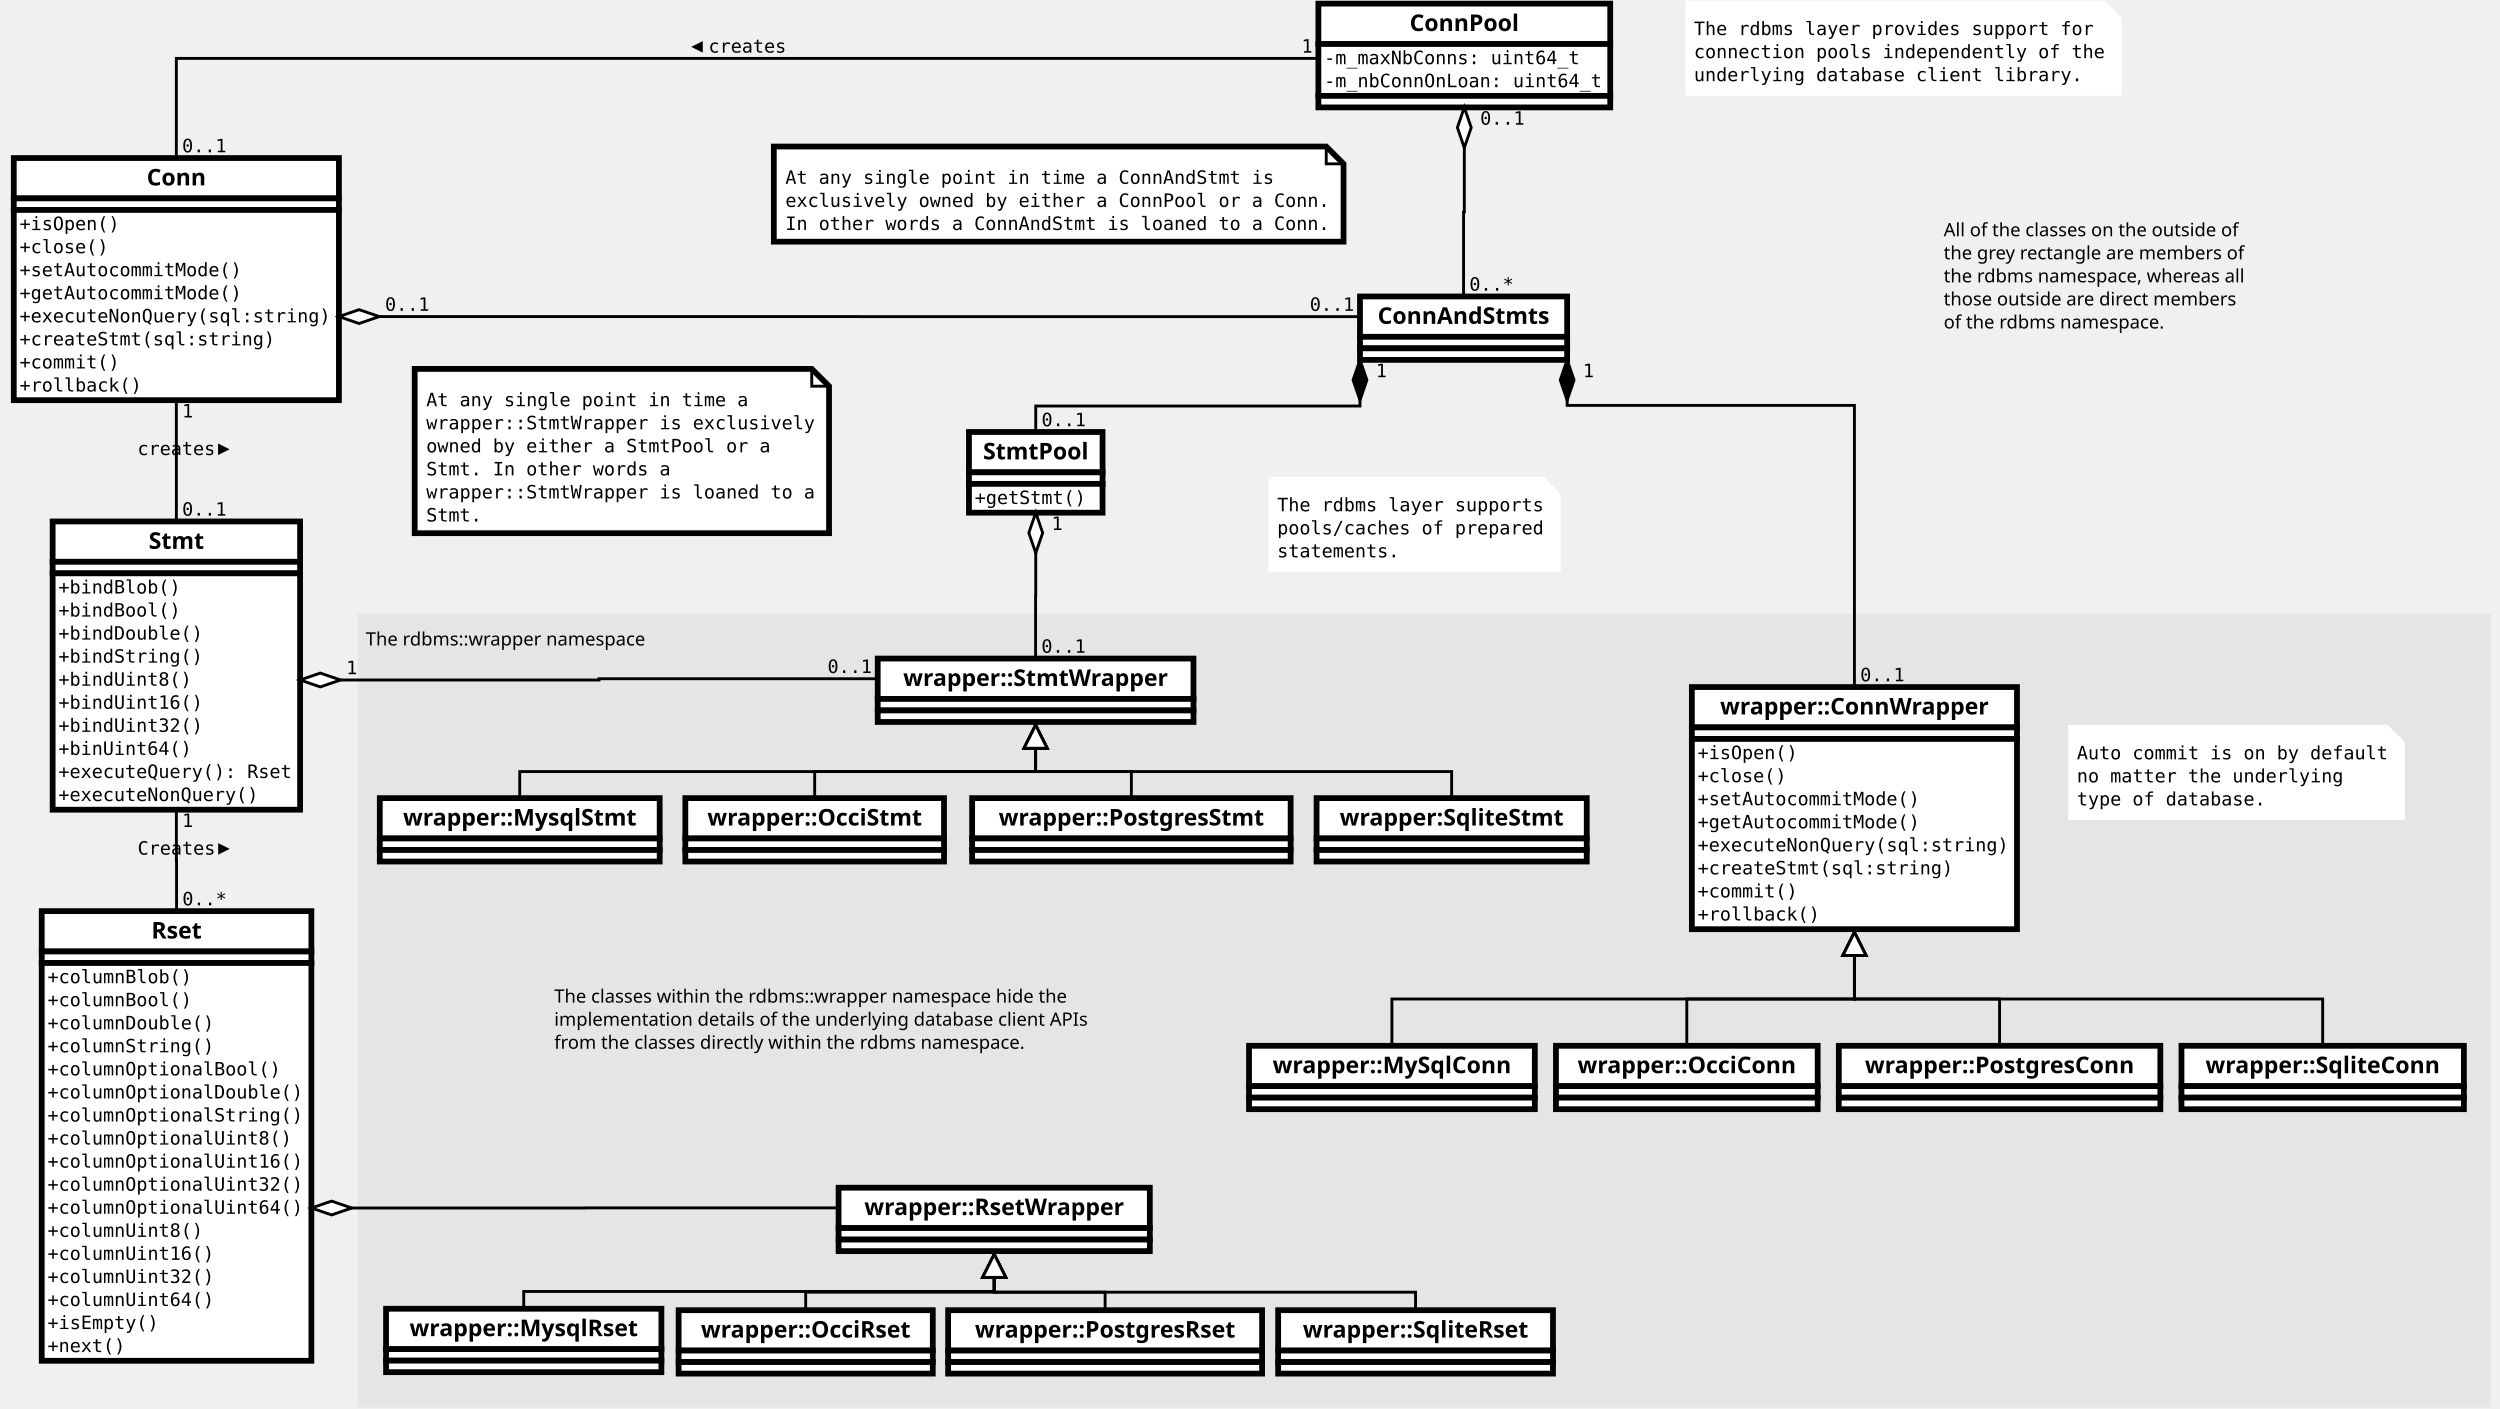
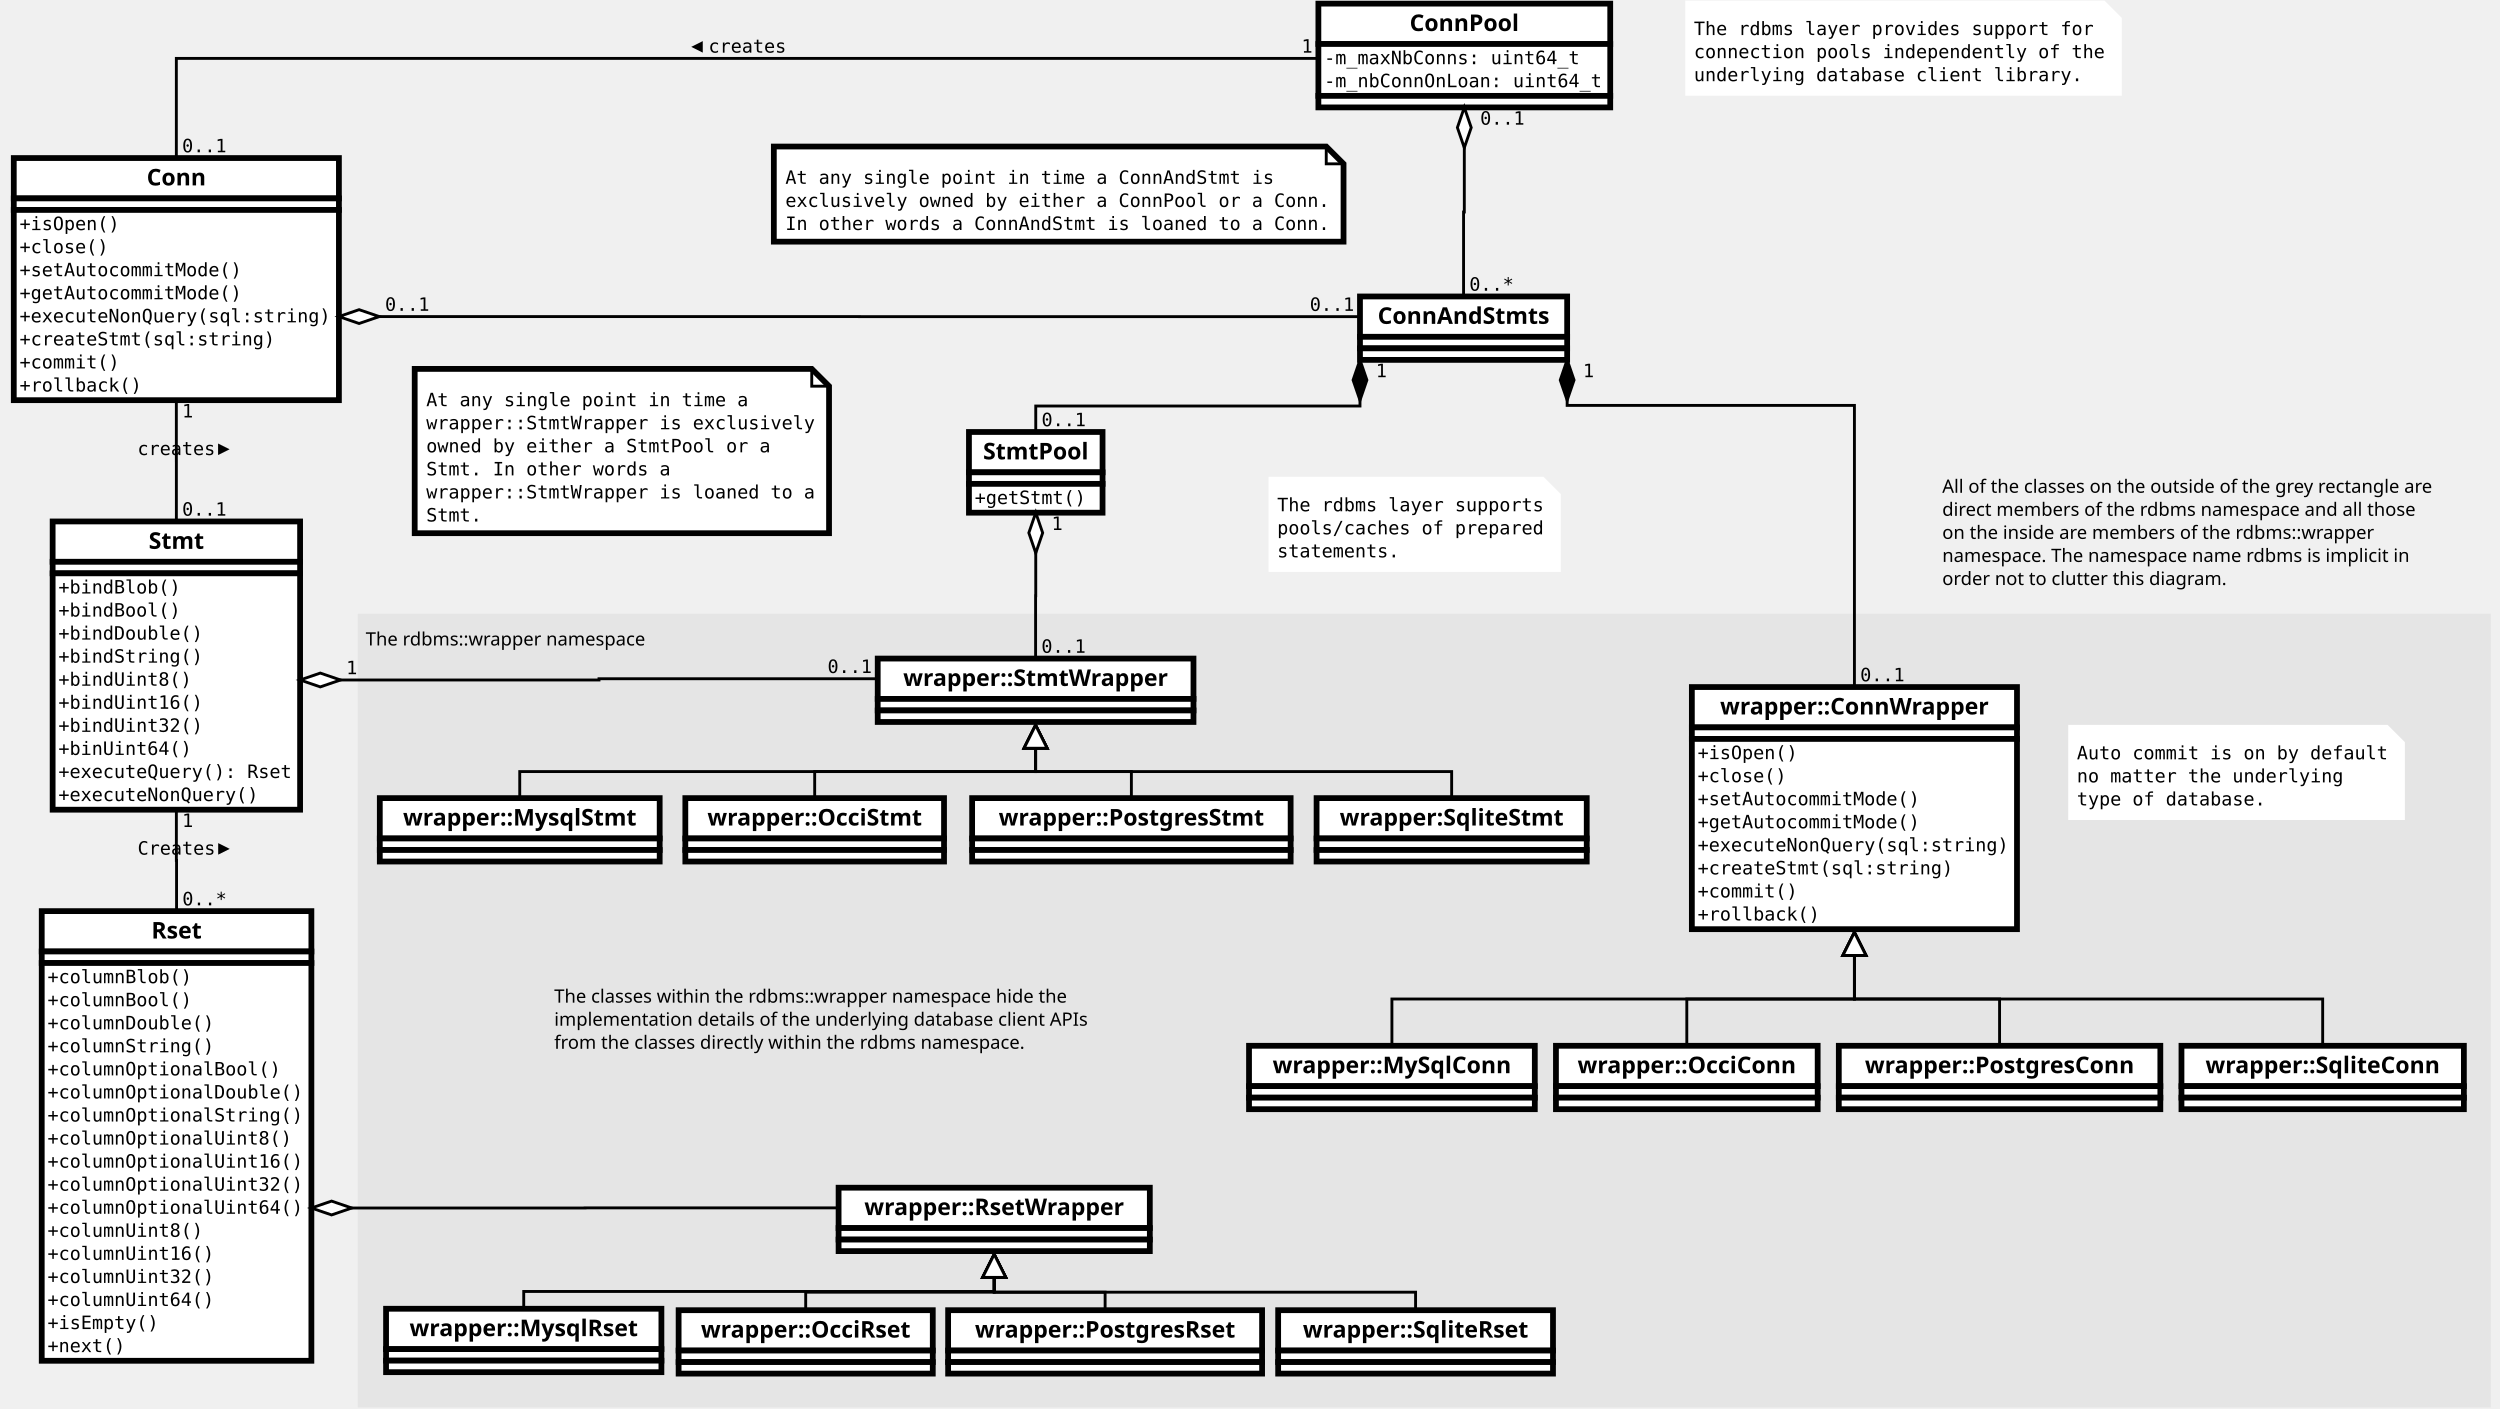
<svg xmlns="http://www.w3.org/2000/svg" width="87cm" height="49cm" viewBox="-499 -49 1721 977">
  <g>
    <rect style="fill: #e5e5e5" x="-257.586" y="376.862" width="1480.08" height="550.728" />
    <rect style="fill: none; fill-opacity:0; stroke-width: 0.02; stroke-dasharray: 20; stroke: #000000" x="-257.586" y="376.862" width="1480.08" height="550.728" />
  </g>
  <g>
    <rect style="fill: #ffffff" x="-469.31" y="312.822" width="171.7" height="28" />
    <rect style="fill: none; fill-opacity:0; stroke-width: 4; stroke: #000000" x="-469.31" y="312.822" width="171.7" height="28" />
    <text font-size="16" style="fill: #000000;text-anchor:middle;font-family:sans-serif;font-style:normal;font-weight:700" x="-383.46" y="331.822">Stmt</text>
    <rect style="fill: #ffffff" x="-469.31" y="340.822" width="171.7" height="8" />
    <rect style="fill: none; fill-opacity:0; stroke-width: 4; stroke: #000000" x="-469.31" y="340.822" width="171.7" height="8" />
    <rect style="fill: #ffffff" x="-469.31" y="348.822" width="171.7" height="164" />
    <rect style="fill: none; fill-opacity:0; stroke-width: 4; stroke: #000000" x="-469.31" y="348.822" width="171.7" height="164" />
    <text font-size="12.8" style="fill: #000000;text-anchor:start;font-family:monospace;font-style:normal;font-weight:normal" x="-465.31" y="362.822">+bindBlob()</text>
    <text font-size="12.8" style="fill: #000000;text-anchor:start;font-family:monospace;font-style:normal;font-weight:normal" x="-465.31" y="378.822">+bindBool()</text>
    <text font-size="12.8" style="fill: #000000;text-anchor:start;font-family:monospace;font-style:normal;font-weight:normal" x="-465.31" y="394.822">+bindDouble()</text>
    <text font-size="12.8" style="fill: #000000;text-anchor:start;font-family:monospace;font-style:normal;font-weight:normal" x="-465.31" y="410.822">+bindString()</text>
    <text font-size="12.8" style="fill: #000000;text-anchor:start;font-family:monospace;font-style:normal;font-weight:normal" x="-465.31" y="426.822">+bindUint8()</text>
    <text font-size="12.8" style="fill: #000000;text-anchor:start;font-family:monospace;font-style:normal;font-weight:normal" x="-465.31" y="442.822">+bindUint16()</text>
    <text font-size="12.8" style="fill: #000000;text-anchor:start;font-family:monospace;font-style:normal;font-weight:normal" x="-465.31" y="458.822">+bindUint32()</text>
    <text font-size="12.8" style="fill: #000000;text-anchor:start;font-family:monospace;font-style:normal;font-weight:normal" x="-465.31" y="474.822">+binUint64()</text>
    <text font-size="12.8" style="fill: #000000;text-anchor:start;font-family:monospace;font-style:normal;font-weight:normal" x="-465.31" y="490.822">+executeQuery(): Rset</text>
    <text font-size="12.8" style="fill: #000000;text-anchor:start;font-family:monospace;font-style:normal;font-weight:normal" x="-465.31" y="506.822">+executeNonQuery()</text>
  </g>
  <g>
    <rect style="fill: #ffffff" x="-476.878" y="583.202" width="187.1" height="28" />
    <rect style="fill: none; fill-opacity:0; stroke-width: 4; stroke: #000000" x="-476.878" y="583.202" width="187.1" height="28" />
    <text font-size="16" style="fill: #000000;text-anchor:middle;font-family:sans-serif;font-style:normal;font-weight:700" x="-383.328" y="602.202">Rset</text>
    <rect style="fill: #ffffff" x="-476.878" y="611.202" width="187.1" height="8" />
    <rect style="fill: none; fill-opacity:0; stroke-width: 4; stroke: #000000" x="-476.878" y="611.202" width="187.1" height="8" />
    <rect style="fill: #ffffff" x="-476.878" y="619.202" width="187.1" height="276" />
    <rect style="fill: none; fill-opacity:0; stroke-width: 4; stroke: #000000" x="-476.878" y="619.202" width="187.1" height="276" />
    <text font-size="12.8" style="fill: #000000;text-anchor:start;font-family:monospace;font-style:normal;font-weight:normal" x="-472.878" y="633.202">+columnBlob()</text>
    <text font-size="12.8" style="fill: #000000;text-anchor:start;font-family:monospace;font-style:normal;font-weight:normal" x="-472.878" y="649.202">+columnBool()</text>
    <text font-size="12.8" style="fill: #000000;text-anchor:start;font-family:monospace;font-style:normal;font-weight:normal" x="-472.878" y="665.202">+columnDouble()</text>
    <text font-size="12.8" style="fill: #000000;text-anchor:start;font-family:monospace;font-style:normal;font-weight:normal" x="-472.878" y="681.202">+columnString()</text>
    <text font-size="12.8" style="fill: #000000;text-anchor:start;font-family:monospace;font-style:normal;font-weight:normal" x="-472.878" y="697.202">+columnOptionalBool()</text>
    <text font-size="12.8" style="fill: #000000;text-anchor:start;font-family:monospace;font-style:normal;font-weight:normal" x="-472.878" y="713.202">+columnOptionalDouble()</text>
    <text font-size="12.8" style="fill: #000000;text-anchor:start;font-family:monospace;font-style:normal;font-weight:normal" x="-472.878" y="729.202">+columnOptionalString()</text>
    <text font-size="12.8" style="fill: #000000;text-anchor:start;font-family:monospace;font-style:normal;font-weight:normal" x="-472.878" y="745.202">+columnOptionalUint8()</text>
    <text font-size="12.8" style="fill: #000000;text-anchor:start;font-family:monospace;font-style:normal;font-weight:normal" x="-472.878" y="761.202">+columnOptionalUint16()</text>
    <text font-size="12.8" style="fill: #000000;text-anchor:start;font-family:monospace;font-style:normal;font-weight:normal" x="-472.878" y="777.202">+columnOptionalUint32()</text>
    <text font-size="12.8" style="fill: #000000;text-anchor:start;font-family:monospace;font-style:normal;font-weight:normal" x="-472.878" y="793.202">+columnOptionalUint64()</text>
    <text font-size="12.8" style="fill: #000000;text-anchor:start;font-family:monospace;font-style:normal;font-weight:normal" x="-472.878" y="809.202">+columnUint8()</text>
    <text font-size="12.8" style="fill: #000000;text-anchor:start;font-family:monospace;font-style:normal;font-weight:normal" x="-472.878" y="825.202">+columnUint16()</text>
    <text font-size="12.8" style="fill: #000000;text-anchor:start;font-family:monospace;font-style:normal;font-weight:normal" x="-472.878" y="841.202">+columnUint32()</text>
    <text font-size="12.8" style="fill: #000000;text-anchor:start;font-family:monospace;font-style:normal;font-weight:normal" x="-472.878" y="857.202">+columnUint64()</text>
    <text font-size="12.8" style="fill: #000000;text-anchor:start;font-family:monospace;font-style:normal;font-weight:normal" x="-472.878" y="873.202">+isEmpty()</text>
    <text font-size="12.8" style="fill: #000000;text-anchor:start;font-family:monospace;font-style:normal;font-weight:normal" x="-472.878" y="889.202">+next()</text>
  </g>
  <g>
    <polyline style="fill: none; fill-opacity:0; stroke-width: 2; stroke: #000000" points="-383.46,512.822 -383.46,548.012 -383.328,548.012 -383.328,583.202 " />
    <text font-size="12.8" style="fill: #000000;text-anchor:middle;font-family:monospace;font-style:normal;font-weight:normal" x="-383.394" y="544.012">Creates</text>
    <polygon style="fill: #000000" points="-354.444,544.012 -354.444,536.012 -346.444,540.012 " />
    <text font-size="12.8" style="fill: #000000;text-anchor:start;font-family:monospace;font-style:normal;font-weight:normal" x="-379.46" y="524.822">1</text>
    <text font-size="12.8" style="fill: #000000;text-anchor:start;font-family:monospace;font-style:normal;font-weight:normal" x="-379.328" y="579.202">0..*</text>
  </g>
  <g>
    <rect style="fill: #ffffff" x="-496.276" y="60.666" width="225.6" height="28" />
    <rect style="fill: none; fill-opacity:0; stroke-width: 4; stroke: #000000" x="-496.276" y="60.666" width="225.6" height="28" />
    <text font-size="16" style="fill: #000000;text-anchor:middle;font-family:sans-serif;font-style:normal;font-weight:700" x="-383.476" y="79.666">Conn</text>
    <rect style="fill: #ffffff" x="-496.276" y="88.666" width="225.6" height="8" />
    <rect style="fill: none; fill-opacity:0; stroke-width: 4; stroke: #000000" x="-496.276" y="88.666" width="225.6" height="8" />
    <rect style="fill: #ffffff" x="-496.276" y="96.666" width="225.6" height="132" />
    <rect style="fill: none; fill-opacity:0; stroke-width: 4; stroke: #000000" x="-496.276" y="96.666" width="225.6" height="132" />
    <text font-size="12.8" style="fill: #000000;text-anchor:start;font-family:monospace;font-style:normal;font-weight:normal" x="-492.276" y="110.666">+isOpen()</text>
    <text font-size="12.8" style="fill: #000000;text-anchor:start;font-family:monospace;font-style:normal;font-weight:normal" x="-492.276" y="126.666">+close()</text>
    <text font-size="12.8" style="fill: #000000;text-anchor:start;font-family:monospace;font-style:normal;font-weight:normal" x="-492.276" y="142.666">+setAutocommitMode()</text>
    <text font-size="12.8" style="fill: #000000;text-anchor:start;font-family:monospace;font-style:normal;font-weight:normal" x="-492.276" y="158.666">+getAutocommitMode()</text>
    <text font-size="12.8" style="fill: #000000;text-anchor:start;font-family:monospace;font-style:normal;font-weight:normal" x="-492.276" y="174.666">+executeNonQuery(sql:string)</text>
    <text font-size="12.8" style="fill: #000000;text-anchor:start;font-family:monospace;font-style:normal;font-weight:normal" x="-492.276" y="190.666">+createStmt(sql:string)</text>
    <text font-size="12.8" style="fill: #000000;text-anchor:start;font-family:monospace;font-style:normal;font-weight:normal" x="-492.276" y="206.666">+commit()</text>
    <text font-size="12.8" style="fill: #000000;text-anchor:start;font-family:monospace;font-style:normal;font-weight:normal" x="-492.276" y="222.666">+rollback()</text>
  </g>
  <g>
    <rect style="fill: #ffffff" x="437.812" y="156.71" width="143.75" height="28" />
    <rect style="fill: none; fill-opacity:0; stroke-width: 4; stroke: #000000" x="437.812" y="156.71" width="143.75" height="28" />
    <text font-size="16" style="fill: #000000;text-anchor:middle;font-family:sans-serif;font-style:normal;font-weight:700" x="509.687" y="175.71">ConnAndStmts</text>
    <rect style="fill: #ffffff" x="437.812" y="184.71" width="143.75" height="8" />
    <rect style="fill: none; fill-opacity:0; stroke-width: 4; stroke: #000000" x="437.812" y="184.71" width="143.75" height="8" />
    <rect style="fill: #ffffff" x="437.812" y="192.71" width="143.75" height="8" />
    <rect style="fill: none; fill-opacity:0; stroke-width: 4; stroke: #000000" x="437.812" y="192.71" width="143.75" height="8" />
  </g>
  <g>
    <rect style="fill: #ffffff" x="166.491" y="250.74" width="92.7" height="28" />
    <rect style="fill: none; fill-opacity:0; stroke-width: 4; stroke: #000000" x="166.491" y="250.74" width="92.7" height="28" />
    <text font-size="16" style="fill: #000000;text-anchor:middle;font-family:sans-serif;font-style:normal;font-weight:700" x="212.841" y="269.74">StmtPool</text>
    <rect style="fill: #ffffff" x="166.491" y="278.74" width="92.7" height="8" />
    <rect style="fill: none; fill-opacity:0; stroke-width: 4; stroke: #000000" x="166.491" y="278.74" width="92.7" height="8" />
    <rect style="fill: #ffffff" x="166.491" y="286.74" width="92.7" height="20" />
    <rect style="fill: none; fill-opacity:0; stroke-width: 4; stroke: #000000" x="166.491" y="286.74" width="92.7" height="20" />
    <text font-size="12.8" style="fill: #000000;text-anchor:start;font-family:monospace;font-style:normal;font-weight:normal" x="170.491" y="300.74">+getStmt()</text>
  </g>
  <g>
    <rect style="fill: #ffffff" x="103.183" y="407.958" width="219.1" height="28" />
    <rect style="fill: none; fill-opacity:0; stroke-width: 4; stroke: #000000" x="103.183" y="407.958" width="219.1" height="28" />
    <text font-size="16" style="fill: #000000;text-anchor:middle;font-family:sans-serif;font-style:normal;font-weight:700" x="212.733" y="426.958">wrapper::StmtWrapper</text>
    <rect style="fill: #ffffff" x="103.183" y="435.958" width="219.1" height="8" />
    <rect style="fill: none; fill-opacity:0; stroke-width: 4; stroke: #000000" x="103.183" y="435.958" width="219.1" height="8" />
    <rect style="fill: #ffffff" x="103.183" y="443.958" width="219.1" height="8" />
    <rect style="fill: none; fill-opacity:0; stroke-width: 4; stroke: #000000" x="103.183" y="443.958" width="219.1" height="8" />
  </g>
  <g>
    <rect style="fill: #ffffff" x="668.09" y="427.726" width="225.6" height="28" />
    <rect style="fill: none; fill-opacity:0; stroke-width: 4; stroke: #000000" x="668.09" y="427.726" width="225.6" height="28" />
    <text font-size="16" style="fill: #000000;text-anchor:middle;font-family:sans-serif;font-style:normal;font-weight:700" x="780.89" y="446.726">wrapper::ConnWrapper</text>
    <rect style="fill: #ffffff" x="668.09" y="455.726" width="225.6" height="8" />
    <rect style="fill: none; fill-opacity:0; stroke-width: 4; stroke: #000000" x="668.09" y="455.726" width="225.6" height="8" />
    <rect style="fill: #ffffff" x="668.09" y="463.726" width="225.6" height="132" />
    <rect style="fill: none; fill-opacity:0; stroke-width: 4; stroke: #000000" x="668.09" y="463.726" width="225.6" height="132" />
    <text font-size="12.8" style="fill: #000000;text-anchor:start;font-family:monospace;font-style:normal;font-weight:normal" x="672.09" y="477.726">+isOpen()</text>
    <text font-size="12.8" style="fill: #000000;text-anchor:start;font-family:monospace;font-style:normal;font-weight:normal" x="672.09" y="493.726">+close()</text>
    <text font-size="12.8" style="fill: #000000;text-anchor:start;font-family:monospace;font-style:normal;font-weight:normal" x="672.09" y="509.726">+setAutocommitMode()</text>
    <text font-size="12.8" style="fill: #000000;text-anchor:start;font-family:monospace;font-style:normal;font-weight:normal" x="672.09" y="525.726">+getAutocommitMode()</text>
    <text font-size="12.8" style="fill: #000000;text-anchor:start;font-family:monospace;font-style:normal;font-weight:normal" x="672.09" y="541.726">+executeNonQuery(sql:string)</text>
    <text font-size="12.8" style="fill: #000000;text-anchor:start;font-family:monospace;font-style:normal;font-weight:normal" x="672.09" y="557.726">+createStmt(sql:string)</text>
    <text font-size="12.8" style="fill: #000000;text-anchor:start;font-family:monospace;font-style:normal;font-weight:normal" x="672.09" y="573.726">+commit()</text>
    <text font-size="12.8" style="fill: #000000;text-anchor:start;font-family:monospace;font-style:normal;font-weight:normal" x="672.09" y="589.726">+rollback()</text>
  </g>
  <g>
    <polyline style="fill: none; fill-opacity:0; stroke-width: 2; stroke: #000000" points="581.562,225.882 581.562,232.296 780.89,232.296 780.89,427.726 " />
    <polygon style="fill: #000000" points="581.562,200.71 586.362,214.71 581.562,228.71 576.762,214.71 " />
    <polygon style="fill: none; fill-opacity:0; stroke-width: 2; stroke: #000000" points="581.562,200.71 586.362,214.71 581.562,228.71 576.762,214.71 " />
    <text font-size="12.8" style="fill: #000000;text-anchor:middle;font-family:monospace;font-style:normal;font-weight:normal" x="681.226" y="228.296" />
    <text font-size="12.8" style="fill: #000000;text-anchor:start;font-family:monospace;font-style:normal;font-weight:normal" x="592.562" y="212.71">1</text>
    <text font-size="12.8" style="fill: #000000;text-anchor:start;font-family:monospace;font-style:normal;font-weight:normal" x="784.89" y="423.726">0..1</text>
  </g>
  <g>
    <rect style="fill: #ffffff" x="76.039" y="775.108" width="215.95" height="28" />
    <rect style="fill: none; fill-opacity:0; stroke-width: 4; stroke: #000000" x="76.039" y="775.108" width="215.95" height="28" />
    <text font-size="16" style="fill: #000000;text-anchor:middle;font-family:sans-serif;font-style:normal;font-weight:700" x="184.014" y="794.108">wrapper::RsetWrapper</text>
    <rect style="fill: #ffffff" x="76.039" y="803.108" width="215.95" height="8" />
    <rect style="fill: none; fill-opacity:0; stroke-width: 4; stroke: #000000" x="76.039" y="803.108" width="215.95" height="8" />
    <rect style="fill: #ffffff" x="76.039" y="811.108" width="215.95" height="8" />
    <rect style="fill: none; fill-opacity:0; stroke-width: 4; stroke: #000000" x="76.039" y="811.108" width="215.95" height="8" />
  </g>
  <g>
    <rect style="fill: #ffffff" x="-237.96" y="859.108" width="191.05" height="28" />
    <rect style="fill: none; fill-opacity:0; stroke-width: 4; stroke: #000000" x="-237.96" y="859.108" width="191.05" height="28" />
    <text font-size="16" style="fill: #000000;text-anchor:middle;font-family:sans-serif;font-style:normal;font-weight:700" x="-142.435" y="878.108">wrapper::MysqlRset</text>
    <rect style="fill: #ffffff" x="-237.96" y="887.108" width="191.05" height="8" />
    <rect style="fill: none; fill-opacity:0; stroke-width: 4; stroke: #000000" x="-237.96" y="887.108" width="191.05" height="8" />
    <rect style="fill: #ffffff" x="-237.96" y="895.108" width="191.05" height="8" />
    <rect style="fill: none; fill-opacity:0; stroke-width: 4; stroke: #000000" x="-237.96" y="895.108" width="191.05" height="8" />
  </g>
  <g>
    <rect style="fill: #ffffff" x="-34.961" y="860.108" width="176.35" height="28" />
    <rect style="fill: none; fill-opacity:0; stroke-width: 4; stroke: #000000" x="-34.961" y="860.108" width="176.35" height="28" />
    <text font-size="16" style="fill: #000000;text-anchor:middle;font-family:sans-serif;font-style:normal;font-weight:700" x="53.214" y="879.108">wrapper::OcciRset</text>
    <rect style="fill: #ffffff" x="-34.961" y="888.108" width="176.35" height="8" />
    <rect style="fill: none; fill-opacity:0; stroke-width: 4; stroke: #000000" x="-34.961" y="888.108" width="176.35" height="8" />
    <rect style="fill: #ffffff" x="-34.961" y="896.108" width="176.35" height="8" />
    <rect style="fill: none; fill-opacity:0; stroke-width: 4; stroke: #000000" x="-34.961" y="896.108" width="176.35" height="8" />
  </g>
  <g>
    <rect style="fill: #ffffff" x="152.039" y="860.108" width="217.85" height="28" />
    <rect style="fill: none; fill-opacity:0; stroke-width: 4; stroke: #000000" x="152.039" y="860.108" width="217.85" height="28" />
    <text font-size="16" style="fill: #000000;text-anchor:middle;font-family:sans-serif;font-style:normal;font-weight:700" x="260.964" y="879.108">wrapper::PostgresRset</text>
    <rect style="fill: #ffffff" x="152.039" y="888.108" width="217.85" height="8" />
    <rect style="fill: none; fill-opacity:0; stroke-width: 4; stroke: #000000" x="152.039" y="888.108" width="217.85" height="8" />
    <rect style="fill: #ffffff" x="152.039" y="896.108" width="217.85" height="8" />
    <rect style="fill: none; fill-opacity:0; stroke-width: 4; stroke: #000000" x="152.039" y="896.108" width="217.85" height="8" />
  </g>
  <g>
    <rect style="fill: #ffffff" x="381.04" y="860.108" width="190.7" height="28" />
    <rect style="fill: none; fill-opacity:0; stroke-width: 4; stroke: #000000" x="381.04" y="860.108" width="190.7" height="28" />
    <text font-size="16" style="fill: #000000;text-anchor:middle;font-family:sans-serif;font-style:normal;font-weight:700" x="476.39" y="879.108">wrapper::SqliteRset</text>
    <rect style="fill: #ffffff" x="381.04" y="888.108" width="190.7" height="8" />
    <rect style="fill: none; fill-opacity:0; stroke-width: 4; stroke: #000000" x="381.04" y="888.108" width="190.7" height="8" />
    <rect style="fill: #ffffff" x="381.04" y="896.108" width="190.7" height="8" />
    <rect style="fill: none; fill-opacity:0; stroke-width: 4; stroke: #000000" x="381.04" y="896.108" width="190.7" height="8" />
  </g>
  <g>
    <polyline style="fill: none; fill-opacity:0; stroke-width: 2; stroke: #000000" points="184.014,837.344 184.014,847.108 -142.435,847.108 -142.435,859.108 " />
    <polygon style="fill: #ffffff" points="192.014,837.344 184.014,821.344 176.014,837.344 " />
    <polygon style="fill: none; fill-opacity:0; stroke-width: 2; stroke: #000000" points="192.014,837.344 184.014,821.344 176.014,837.344 " />
  </g>
  <g>
    <polyline style="fill: none; fill-opacity:0; stroke-width: 2; stroke: #000000" points="184.014,837.344 184.014,847.608 260.964,847.608 260.964,860.108 " />
    <polygon style="fill: #ffffff" points="192.014,837.344 184.014,821.344 176.014,837.344 " />
    <polygon style="fill: none; fill-opacity:0; stroke-width: 2; stroke: #000000" points="192.014,837.344 184.014,821.344 176.014,837.344 " />
  </g>
  <g>
    <polyline style="fill: none; fill-opacity:0; stroke-width: 2; stroke: #000000" points="184.014,837.344 184.014,847.608 53.214,847.608 53.214,860.108 " />
    <polygon style="fill: #ffffff" points="192.014,837.344 184.014,821.344 176.014,837.344 " />
    <polygon style="fill: none; fill-opacity:0; stroke-width: 2; stroke: #000000" points="192.014,837.344 184.014,821.344 176.014,837.344 " />
  </g>
  <g>
    <polyline style="fill: none; fill-opacity:0; stroke-width: 2; stroke: #000000" points="184.014,837.344 184.014,847.608 476.39,847.608 476.39,860.108 " />
    <polygon style="fill: #ffffff" points="192.014,837.344 184.014,821.344 176.014,837.344 " />
    <polygon style="fill: none; fill-opacity:0; stroke-width: 2; stroke: #000000" points="192.014,837.344 184.014,821.344 176.014,837.344 " />
  </g>
  <g>
    <rect style="fill: #ffffff" x="408.952" y="-46.478" width="202.5" height="28" />
    <rect style="fill: none; fill-opacity:0; stroke-width: 4; stroke: #000000" x="408.952" y="-46.478" width="202.5" height="28" />
    <text font-size="16" style="fill: #000000;text-anchor:middle;font-family:sans-serif;font-style:normal;font-weight:700" x="510.202" y="-27.478">ConnPool</text>
    <rect style="fill: #ffffff" x="408.952" y="-18.478" width="202.5" height="36" />
    <rect style="fill: none; fill-opacity:0; stroke-width: 4; stroke: #000000" x="408.952" y="-18.478" width="202.5" height="36" />
    <text font-size="12.8" style="fill: #000000;text-anchor:start;font-family:monospace;font-style:normal;font-weight:normal" x="412.952" y="-4.478">-m_maxNbConns: uint64_t</text>
    <text font-size="12.8" style="fill: #000000;text-anchor:start;font-family:monospace;font-style:normal;font-weight:normal" x="412.952" y="11.522">-m_nbConnOnLoan: uint64_t</text>
    <rect style="fill: #ffffff" x="408.952" y="17.522" width="202.5" height="8" />
    <rect style="fill: none; fill-opacity:0; stroke-width: 4; stroke: #000000" x="408.952" y="17.522" width="202.5" height="8" />
  </g>
  <g>
    <polyline style="fill: none; fill-opacity:0; stroke-width: 2; stroke: #000000" points="510.202,50.693 510.202,98.116 509.687,98.116 509.687,156.71 " />
    <polygon style="fill: #ffffff" points="510.202,25.522 515.002,39.522 510.202,53.522 505.402,39.522 " />
    <polygon style="fill: none; fill-opacity:0; stroke-width: 2; stroke: #000000" points="510.202,25.522 515.002,39.522 510.202,53.522 505.402,39.522 " />
    <text font-size="12.8" style="fill: #000000;text-anchor:middle;font-family:monospace;font-style:normal;font-weight:normal" x="509.945" y="94.116" />
    <text font-size="12.8" style="fill: #000000;text-anchor:start;font-family:monospace;font-style:normal;font-weight:normal" x="521.202" y="37.522">0..1</text>
    <text font-size="12.8" style="fill: #000000;text-anchor:start;font-family:monospace;font-style:normal;font-weight:normal" x="513.687" y="152.71">0..*</text>
  </g>
  <g>
    <rect style="fill: #ffffff" x="-242.304" y="504.79" width="194.2" height="28" />
    <rect style="fill: none; fill-opacity:0; stroke-width: 4; stroke: #000000" x="-242.304" y="504.79" width="194.2" height="28" />
    <text font-size="16" style="fill: #000000;text-anchor:middle;font-family:sans-serif;font-style:normal;font-weight:700" x="-145.204" y="523.79">wrapper::MysqlStmt</text>
    <rect style="fill: #ffffff" x="-242.304" y="532.79" width="194.2" height="8" />
    <rect style="fill: none; fill-opacity:0; stroke-width: 4; stroke: #000000" x="-242.304" y="532.79" width="194.2" height="8" />
    <rect style="fill: #ffffff" x="-242.304" y="540.79" width="194.2" height="8" />
    <rect style="fill: none; fill-opacity:0; stroke-width: 4; stroke: #000000" x="-242.304" y="540.79" width="194.2" height="8" />
  </g>
  <g>
    <rect style="fill: #ffffff" x="168.696" y="504.79" width="221" height="28" />
    <rect style="fill: none; fill-opacity:0; stroke-width: 4; stroke: #000000" x="168.696" y="504.79" width="221" height="28" />
    <text font-size="16" style="fill: #000000;text-anchor:middle;font-family:sans-serif;font-style:normal;font-weight:700" x="279.196" y="523.79">wrapper::PostgresStmt</text>
    <rect style="fill: #ffffff" x="168.696" y="532.79" width="221" height="8" />
    <rect style="fill: none; fill-opacity:0; stroke-width: 4; stroke: #000000" x="168.696" y="532.79" width="221" height="8" />
    <rect style="fill: #ffffff" x="168.696" y="540.79" width="221" height="8" />
    <rect style="fill: none; fill-opacity:0; stroke-width: 4; stroke: #000000" x="168.696" y="540.79" width="221" height="8" />
  </g>
  <g>
    <rect style="fill: #ffffff" x="-30.304" y="504.79" width="179.5" height="28" />
    <rect style="fill: none; fill-opacity:0; stroke-width: 4; stroke: #000000" x="-30.304" y="504.79" width="179.5" height="28" />
    <text font-size="16" style="fill: #000000;text-anchor:middle;font-family:sans-serif;font-style:normal;font-weight:700" x="59.446" y="523.79">wrapper::OcciStmt</text>
    <rect style="fill: #ffffff" x="-30.304" y="532.79" width="179.5" height="8" />
    <rect style="fill: none; fill-opacity:0; stroke-width: 4; stroke: #000000" x="-30.304" y="532.79" width="179.5" height="8" />
    <rect style="fill: #ffffff" x="-30.304" y="540.79" width="179.5" height="8" />
    <rect style="fill: none; fill-opacity:0; stroke-width: 4; stroke: #000000" x="-30.304" y="540.79" width="179.5" height="8" />
  </g>
  <g>
    <rect style="fill: #ffffff" x="407.696" y="504.79" width="187.45" height="28" />
    <rect style="fill: none; fill-opacity:0; stroke-width: 4; stroke: #000000" x="407.696" y="504.79" width="187.45" height="28" />
    <text font-size="16" style="fill: #000000;text-anchor:middle;font-family:sans-serif;font-style:normal;font-weight:700" x="501.421" y="523.79">wrapper:SqliteStmt</text>
    <rect style="fill: #ffffff" x="407.696" y="532.79" width="187.45" height="8" />
    <rect style="fill: none; fill-opacity:0; stroke-width: 4; stroke: #000000" x="407.696" y="532.79" width="187.45" height="8" />
    <rect style="fill: #ffffff" x="407.696" y="540.79" width="187.45" height="8" />
    <rect style="fill: none; fill-opacity:0; stroke-width: 4; stroke: #000000" x="407.696" y="540.79" width="187.45" height="8" />
  </g>
  <g>
    <polyline style="fill: none; fill-opacity:0; stroke-width: 2; stroke: #000000" points="212.733,470.194 212.733,486.374 -145.204,486.374 -145.204,504.79 " />
    <polygon style="fill: #ffffff" points="220.733,470.194 212.733,454.194 204.733,470.194 " />
    <polygon style="fill: none; fill-opacity:0; stroke-width: 2; stroke: #000000" points="220.733,470.194 212.733,454.194 204.733,470.194 " />
  </g>
  <g>
    <polyline style="fill: none; fill-opacity:0; stroke-width: 2; stroke: #000000" points="212.733,470.194 212.733,486.374 59.446,486.374 59.446,504.79 " />
    <polygon style="fill: #ffffff" points="220.733,470.194 212.733,454.194 204.733,470.194 " />
    <polygon style="fill: none; fill-opacity:0; stroke-width: 2; stroke: #000000" points="220.733,470.194 212.733,454.194 204.733,470.194 " />
  </g>
  <g>
    <polyline style="fill: none; fill-opacity:0; stroke-width: 2; stroke: #000000" points="212.733,470.194 212.733,486.374 279.196,486.374 279.196,504.79 " />
    <polygon style="fill: #ffffff" points="220.733,470.194 212.733,454.194 204.733,470.194 " />
    <polygon style="fill: none; fill-opacity:0; stroke-width: 2; stroke: #000000" points="220.733,470.194 212.733,454.194 204.733,470.194 " />
  </g>
  <g>
    <polyline style="fill: none; fill-opacity:0; stroke-width: 2; stroke: #000000" points="212.733,470.194 212.733,486.374 501.421,486.374 501.421,504.79 " />
    <polygon style="fill: #ffffff" points="220.733,470.194 212.733,454.194 204.733,470.194 " />
    <polygon style="fill: none; fill-opacity:0; stroke-width: 2; stroke: #000000" points="220.733,470.194 212.733,454.194 204.733,470.194 " />
  </g>
  <g>
    <rect style="fill: #ffffff" x="360.82" y="676.638" width="198.3" height="28" />
    <rect style="fill: none; fill-opacity:0; stroke-width: 4; stroke: #000000" x="360.82" y="676.638" width="198.3" height="28" />
    <text font-size="16" style="fill: #000000;text-anchor:middle;font-family:sans-serif;font-style:normal;font-weight:700" x="459.97" y="695.638">wrapper::MySqlConn</text>
    <rect style="fill: #ffffff" x="360.82" y="704.638" width="198.3" height="8" />
    <rect style="fill: none; fill-opacity:0; stroke-width: 4; stroke: #000000" x="360.82" y="704.638" width="198.3" height="8" />
    <rect style="fill: #ffffff" x="360.82" y="712.638" width="198.3" height="8" />
    <rect style="fill: none; fill-opacity:0; stroke-width: 4; stroke: #000000" x="360.82" y="712.638" width="198.3" height="8" />
  </g>
  <g>
    <rect style="fill: #ffffff" x="573.788" y="676.638" width="181.6" height="28" />
    <rect style="fill: none; fill-opacity:0; stroke-width: 4; stroke: #000000" x="573.788" y="676.638" width="181.6" height="28" />
    <text font-size="16" style="fill: #000000;text-anchor:middle;font-family:sans-serif;font-style:normal;font-weight:700" x="664.588" y="695.638">wrapper::OcciConn</text>
    <rect style="fill: #ffffff" x="573.788" y="704.638" width="181.6" height="8" />
    <rect style="fill: none; fill-opacity:0; stroke-width: 4; stroke: #000000" x="573.788" y="704.638" width="181.6" height="8" />
    <rect style="fill: #ffffff" x="573.788" y="712.638" width="181.6" height="8" />
    <rect style="fill: none; fill-opacity:0; stroke-width: 4; stroke: #000000" x="573.788" y="712.638" width="181.6" height="8" />
  </g>
  <g>
    <rect style="fill: #ffffff" x="770.054" y="676.638" width="223.1" height="28" />
    <rect style="fill: none; fill-opacity:0; stroke-width: 4; stroke: #000000" x="770.054" y="676.638" width="223.1" height="28" />
    <text font-size="16" style="fill: #000000;text-anchor:middle;font-family:sans-serif;font-style:normal;font-weight:700" x="881.604" y="695.638">wrapper::PostgresConn</text>
    <rect style="fill: #ffffff" x="770.054" y="704.638" width="223.1" height="8" />
    <rect style="fill: none; fill-opacity:0; stroke-width: 4; stroke: #000000" x="770.054" y="704.638" width="223.1" height="8" />
    <rect style="fill: #ffffff" x="770.054" y="712.638" width="223.1" height="8" />
    <rect style="fill: none; fill-opacity:0; stroke-width: 4; stroke: #000000" x="770.054" y="712.638" width="223.1" height="8" />
  </g>
  <g>
    <rect style="fill: #ffffff" x="1007.82" y="676.638" width="195.95" height="28" />
    <rect style="fill: none; fill-opacity:0; stroke-width: 4; stroke: #000000" x="1007.82" y="676.638" width="195.95" height="28" />
    <text font-size="16" style="fill: #000000;text-anchor:middle;font-family:sans-serif;font-style:normal;font-weight:700" x="1105.8" y="695.638">wrapper::SqliteConn</text>
    <rect style="fill: #ffffff" x="1007.82" y="704.638" width="195.95" height="8" />
    <rect style="fill: none; fill-opacity:0; stroke-width: 4; stroke: #000000" x="1007.82" y="704.638" width="195.95" height="8" />
    <rect style="fill: #ffffff" x="1007.82" y="712.638" width="195.95" height="8" />
    <rect style="fill: none; fill-opacity:0; stroke-width: 4; stroke: #000000" x="1007.82" y="712.638" width="195.95" height="8" />
  </g>
  <g>
    <polyline style="fill: none; fill-opacity:0; stroke-width: 2; stroke: #000000" points="780.89,613.962 780.89,644.182 459.97,644.182 459.97,676.638 " />
    <polygon style="fill: #ffffff" points="788.89,613.962 780.89,597.962 772.89,613.962 " />
    <polygon style="fill: none; fill-opacity:0; stroke-width: 2; stroke: #000000" points="788.89,613.962 780.89,597.962 772.89,613.962 " />
  </g>
  <g>
    <polyline style="fill: none; fill-opacity:0; stroke-width: 2; stroke: #000000" points="780.89,613.962 780.89,644.182 664.588,644.182 664.588,676.638 " />
    <polygon style="fill: #ffffff" points="788.89,613.962 780.89,597.962 772.89,613.962 " />
    <polygon style="fill: none; fill-opacity:0; stroke-width: 2; stroke: #000000" points="788.89,613.962 780.89,597.962 772.89,613.962 " />
  </g>
  <g>
    <polyline style="fill: none; fill-opacity:0; stroke-width: 2; stroke: #000000" points="780.89,613.962 780.89,644.182 881.604,644.182 881.604,676.638 " />
    <polygon style="fill: #ffffff" points="788.89,613.962 780.89,597.962 772.89,613.962 " />
    <polygon style="fill: none; fill-opacity:0; stroke-width: 2; stroke: #000000" points="788.89,613.962 780.89,597.962 772.89,613.962 " />
  </g>
  <g>
    <polyline style="fill: none; fill-opacity:0; stroke-width: 2; stroke: #000000" points="780.89,613.962 780.89,644.182 1105.8,644.182 1105.8,676.638 " />
    <polygon style="fill: #ffffff" points="788.89,613.962 780.89,597.962 772.89,613.962 " />
    <polygon style="fill: none; fill-opacity:0; stroke-width: 2; stroke: #000000" points="788.89,613.962 780.89,597.962 772.89,613.962 " />
  </g>
  <g>
    <polyline style="fill: none; fill-opacity:0; stroke-width: 2; stroke: #000000" points="-383.476,228.666 -383.476,270.744 -383.46,270.744 -383.46,312.822 " />
    <text font-size="12.8" style="fill: #000000;text-anchor:middle;font-family:monospace;font-style:normal;font-weight:normal" x="-383.468" y="266.744">creates</text>
    <polygon style="fill: #000000" points="-354.518,266.744 -354.518,258.744 -346.518,262.744 " />
    <text font-size="12.8" style="fill: #000000;text-anchor:start;font-family:monospace;font-style:normal;font-weight:normal" x="-379.476" y="240.666">1</text>
    <text font-size="12.8" style="fill: #000000;text-anchor:start;font-family:monospace;font-style:normal;font-weight:normal" x="-379.46" y="308.822">0..1</text>
  </g>
  <g>
    <polyline style="fill: none; fill-opacity:0; stroke-width: 2; stroke: #000000" points="-245.504,170.666 90.568,170.666 90.568,170.71 437.812,170.71 " />
    <polygon style="fill: #ffffff" points="-270.676,170.666 -256.676,165.866 -242.676,170.666 -256.676,175.466 " />
    <polygon style="fill: none; fill-opacity:0; stroke-width: 2; stroke: #000000" points="-270.676,170.666 -256.676,165.866 -242.676,170.666 -256.676,175.466 " />
    <text font-size="12.8" style="fill: #000000;text-anchor:start;font-family:monospace;font-style:normal;font-weight:normal" x="92.568" y="166.688" />
    <text font-size="12.8" style="fill: #000000;text-anchor:start;font-family:monospace;font-style:normal;font-weight:normal" x="-238.676" y="166.666">0..1</text>
    <text font-size="12.8" style="fill: #000000;text-anchor:end;font-family:monospace;font-style:normal;font-weight:normal" x="433.812" y="166.71">0..1</text>
  </g>
  <g>
    <polyline style="fill: none; fill-opacity:0; stroke-width: 2; stroke: #000000" points="408.952,-8.478 -383.476,-8.478 -383.476,60.666 " />
    <text font-size="12.8" style="fill: #000000;text-anchor:middle;font-family:monospace;font-style:normal;font-weight:normal" x="12.738" y="-12.478">creates</text>
    <polygon style="fill: #000000" points="-18.212,-12.478 -18.212,-20.478 -26.212,-16.478 " />
    <text font-size="12.8" style="fill: #000000;text-anchor:end;font-family:monospace;font-style:normal;font-weight:normal" x="404.952" y="-12.478">1</text>
    <text font-size="12.8" style="fill: #000000;text-anchor:start;font-family:monospace;font-style:normal;font-weight:normal" x="-379.476" y="56.666">0..1</text>
  </g>
  <g>
    <polygon style="fill: #ffffff" points="31.103,52.681 414.403,52.681 426.403,64.681 426.403,118.681 31.103,118.681 " />
    <polygon style="fill: none; fill-opacity:0; stroke-width: 4; stroke: #000000" points="31.103,52.681 414.403,52.681 426.403,64.681 426.403,118.681 31.103,118.681 " />
    <polyline style="fill: none; fill-opacity:0; stroke-width: 2; stroke: #000000" points="414.403,52.681 414.403,64.681 426.403,64.681 " />
    <text font-size="12.8" style="fill: #000000;text-anchor:start;font-family:monospace;font-style:normal;font-weight:normal" x="39.103" y="78.581">
      <tspan x="39.103" y="78.581">At any single point in time a ConnAndStmt is</tspan>
      <tspan x="39.103" y="94.581">exclusively owned by either a ConnPool or a Conn.</tspan>
      <tspan x="39.103" y="110.581">In other words a ConnAndStmt is loaned to a Conn.</tspan>
    </text>
  </g>
  <line style="fill: none; fill-opacity:0; stroke-width: 2.35099e-37; stroke-dasharray: 4; stroke: #000000" x1="437.224" y1="154.715" x2="328.376" y2="118.671" />
  <g>
    <polyline style="fill: none; fill-opacity:0; stroke-width: 2; stroke: #000000" points="-264.606,789.202 -99.87,789.202 -99.87,789.108 76.039,789.108 " />
    <polygon style="fill: #ffffff" points="-289.778,789.202 -275.778,784.402 -261.778,789.202 -275.778,794.002 " />
    <polygon style="fill: none; fill-opacity:0; stroke-width: 2; stroke: #000000" points="-289.778,789.202 -275.778,784.402 -261.778,789.202 -275.778,794.002 " />
    <text font-size="12.8" style="fill: #000000;text-anchor:start;font-family:monospace;font-style:normal;font-weight:normal" x="-97.87" y="785.155" />
    <text font-size="12.8" style="fill: #000000;text-anchor:start;font-family:monospace;font-style:normal;font-weight:normal" x="-257.778" y="785.202" />
    <text font-size="12.8" style="fill: #000000;text-anchor:end;font-family:monospace;font-style:normal;font-weight:normal" x="72.039" y="785.108" />
  </g>
  <g>
    <polyline style="fill: none; fill-opacity:0; stroke-width: 2; stroke: #000000" points="212.841,331.912 212.841,364.349 212.733,364.349 212.733,407.958 " />
    <polygon style="fill: #ffffff" points="212.841,306.74 217.641,320.74 212.841,334.74 208.041,320.74 " />
    <polygon style="fill: none; fill-opacity:0; stroke-width: 2; stroke: #000000" points="212.841,306.74 217.641,320.74 212.841,334.74 208.041,320.74 " />
    <text font-size="12.8" style="fill: #000000;text-anchor:middle;font-family:monospace;font-style:normal;font-weight:normal" x="212.787" y="360.349" />
    <text font-size="12.8" style="fill: #000000;text-anchor:start;font-family:monospace;font-style:normal;font-weight:normal" x="223.841" y="318.74">1</text>
    <text font-size="12.8" style="fill: #000000;text-anchor:start;font-family:monospace;font-style:normal;font-weight:normal" x="216.733" y="403.958">0..1</text>
  </g>
  <g>
    <polygon style="fill: #ffffff" points="-218.088,206.962 57.412,206.962 69.412,218.962 69.412,320.962 -218.088,320.962 " />
    <polygon style="fill: none; fill-opacity:0; stroke-width: 4; stroke: #000000" points="-218.088,206.962 57.412,206.962 69.412,218.962 69.412,320.962 -218.088,320.962 " />
    <polyline style="fill: none; fill-opacity:0; stroke-width: 2; stroke: #000000" points="57.412,206.962 57.412,218.962 69.412,218.962 " />
    <text font-size="12.8" style="fill: #000000;text-anchor:start;font-family:monospace;font-style:normal;font-weight:normal" x="-210.088" y="232.862">
      <tspan x="-210.088" y="232.862">At any single point in time a</tspan>
      <tspan x="-210.088" y="248.862">wrapper::StmtWrapper is exclusively</tspan>
      <tspan x="-210.088" y="264.862">owned by either a StmtPool or a</tspan>
      <tspan x="-210.088" y="280.862">Stmt. In other words a</tspan>
      <tspan x="-210.088" y="296.862">wrapper::StmtWrapper is loaned to a</tspan>
      <tspan x="-210.088" y="312.862">Stmt.</tspan>
    </text>
  </g>
  <g>
    <polyline style="fill: none; fill-opacity:0; stroke-width: 2; stroke: #000000" points="-272.438,422.822 -90.213,422.822 -90.213,421.958 103.183,421.958 " />
    <polygon style="fill: #ffffff" points="-297.61,422.822 -283.61,418.022 -269.61,422.822 -283.61,427.622 " />
    <polygon style="fill: none; fill-opacity:0; stroke-width: 2; stroke: #000000" points="-297.61,422.822 -283.61,418.022 -269.61,422.822 -283.61,427.622 " />
    <text font-size="12.8" style="fill: #000000;text-anchor:start;font-family:monospace;font-style:normal;font-weight:normal" x="-88.213" y="418.39" />
    <text font-size="12.8" style="fill: #000000;text-anchor:start;font-family:monospace;font-style:normal;font-weight:normal" x="-265.61" y="418.822">1</text>
    <text font-size="12.8" style="fill: #000000;text-anchor:end;font-family:monospace;font-style:normal;font-weight:normal" x="99.183" y="417.958">0..1</text>
  </g>
  <g>
    <polyline style="fill: none; fill-opacity:0; stroke-width: 2; stroke: #000000" points="437.812,225.882 437.812,232.725 212.841,232.725 212.841,250.74 " />
    <polygon style="fill: #000000" points="437.812,200.71 442.612,214.71 437.812,228.71 433.012,214.71 " />
    <polygon style="fill: none; fill-opacity:0; stroke-width: 2; stroke: #000000" points="437.812,200.71 442.612,214.71 437.812,228.71 433.012,214.71 " />
    <text font-size="12.8" style="fill: #000000;text-anchor:middle;font-family:monospace;font-style:normal;font-weight:normal" x="325.326" y="228.725" />
    <text font-size="12.8" style="fill: #000000;text-anchor:start;font-family:monospace;font-style:normal;font-weight:normal" x="448.812" y="212.71">1</text>
    <text font-size="12.8" style="fill: #000000;text-anchor:start;font-family:monospace;font-style:normal;font-weight:normal" x="216.841" y="246.74">0..1</text>
  </g>
  <line style="fill: none; fill-opacity:0; stroke-width: 0.02; stroke-dasharray: 4; stroke: #000000" x1="24.22" y1="320.952" x2="171.225" y2="405.956" />
  <g>
    <polygon style="fill: #ffffff" points="663.506,-48.576 954.406,-48.576 966.406,-36.576 966.406,17.424 663.506,17.424 " />
    <polygon style="fill: none; fill-opacity:0; stroke-width: 0.02; stroke: #000000" points="663.506,-48.576 954.406,-48.576 966.406,-36.576 966.406,17.424 663.506,17.424 " />
    <polyline style="fill: none; fill-opacity:0; stroke-width: 0.02; stroke: #000000" points="954.406,-48.576 954.406,-36.576 966.406,-36.576 " />
    <text font-size="12.8" style="fill: #000000;text-anchor:start;font-family:monospace;font-style:normal;font-weight:normal" x="669.506" y="-24.676">
      <tspan x="669.506" y="-24.676">The rdbms layer provides support for</tspan>
      <tspan x="669.506" y="-8.676">connection pools independently of the</tspan>
      <tspan x="669.506" y="7.324">underlying database client library.</tspan>
    </text>
  </g>
  <line style="fill: none; fill-opacity:0; stroke-width: 0.02; stroke-dasharray: 4; stroke: #000000" x1="663.5" y1="-13.043" x2="613.445" y2="-12.205" />
  <g>
    <polygon style="fill: #ffffff" points="374.374,281.86 565.174,281.86 577.174,293.86 577.174,347.86 374.374,347.86 " />
    <polygon style="fill: none; fill-opacity:0; stroke-width: 0.02; stroke: #000000" points="374.374,281.86 565.174,281.86 577.174,293.86 577.174,347.86 374.374,347.86 " />
    <polyline style="fill: none; fill-opacity:0; stroke-width: 0.02; stroke: #000000" points="565.174,281.86 565.174,293.86 577.174,293.86 " />
    <text font-size="12.8" style="fill: #000000;text-anchor:start;font-family:monospace;font-style:normal;font-weight:normal" x="380.374" y="305.76">
      <tspan x="380.374" y="305.76">The rdbms layer supports</tspan>
      <tspan x="380.374" y="321.76">pools/caches of prepared</tspan>
      <tspan x="380.374" y="337.76">statements.</tspan>
    </text>
  </g>
  <line style="fill: none; fill-opacity:0; stroke-width: 0.02; stroke-dasharray: 4; stroke: #000000" x1="261.194" y1="285.382" x2="374.374" y2="300.93" />
  <g>
    <polygon style="fill: #ffffff" points="929.234,453.964 1150.83,453.964 1162.83,465.964 1162.83,519.964 929.234,519.964 " />
    <polygon style="fill: none; fill-opacity:0; stroke-width: 0.02; stroke: #000000" points="929.234,453.964 1150.83,453.964 1162.83,465.964 1162.83,519.964 929.234,519.964 " />
    <polyline style="fill: none; fill-opacity:0; stroke-width: 0.02; stroke: #000000" points="1150.83,453.964 1150.83,465.964 1162.83,465.964 " />
    <text font-size="12.8" style="fill: #000000;text-anchor:start;font-family:monospace;font-style:normal;font-weight:normal" x="935.234" y="477.864">
      <tspan x="935.234" y="477.864">Auto commit is on by default</tspan>
      <tspan x="935.234" y="493.864">no matter the underlying</tspan>
      <tspan x="935.234" y="509.864">type of database.</tspan>
    </text>
  </g>
  <line style="fill: none; fill-opacity:0; stroke-width: 0.02; stroke-dasharray: 4; stroke: #000000" x1="895.677" y1="501.006" x2="929.241" y2="497.871" />
  <text font-size="12.8" style="fill: #000000;text-anchor:start;font-family:sans-serif;font-style:normal;font-weight:normal" x="-121.281" y="646.718">
    <tspan x="-121.281" y="646.718">The classes within the rdbms::wrapper namespace hide the</tspan>
    <tspan x="-121.281" y="662.718">implementation details of the underlying database client APIs</tspan>
    <tspan x="-121.281" y="678.718">from the classes directly within the rdbms namespace.</tspan>
  </text>
  <text font-size="12.8" style="fill: #000000;text-anchor:start;font-family:sans-serif;font-style:normal;font-weight:normal" x="-252.08" y="398.89">
    <tspan x="-252.08" y="398.89">The rdbms::wrapper namespace</tspan>
  </text>
-   <text font-size="12.8" style="fill: #000000;text-anchor:start;font-family:sans-serif;font-style:normal;font-weight:normal" x="842.824" y="114.924">
-     <tspan x="842.824" y="114.924">All of the classes on the outside of</tspan>
-     <tspan x="842.824" y="130.924">the grey rectangle are members of</tspan>
-     <tspan x="842.824" y="146.924">the rdbms namespace, whereas all</tspan>
-     <tspan x="842.824" y="162.924">those outside are direct members</tspan>
-     <tspan x="842.824" y="178.924">of the rdbms namespace.</tspan>
+   <text font-size="12.8" style="fill: #000000;text-anchor:start;font-family:sans-serif;font-style:normal;font-weight:normal" x="841.824" y="292.924">
+     <tspan x="841.824" y="292.924">All of the classes on the outside of the grey rectangle are</tspan>
+     <tspan x="841.824" y="308.924">direct members of the rdbms namespace and all those</tspan>
+     <tspan x="841.824" y="324.924">on the inside are members of the rdbms::wrapper</tspan>
+     <tspan x="841.824" y="340.924">namespace.  The namespace name rdbms is implicit in</tspan>
+     <tspan x="841.824" y="356.924">order not to clutter this diagram.</tspan>
  </text>
</svg>
